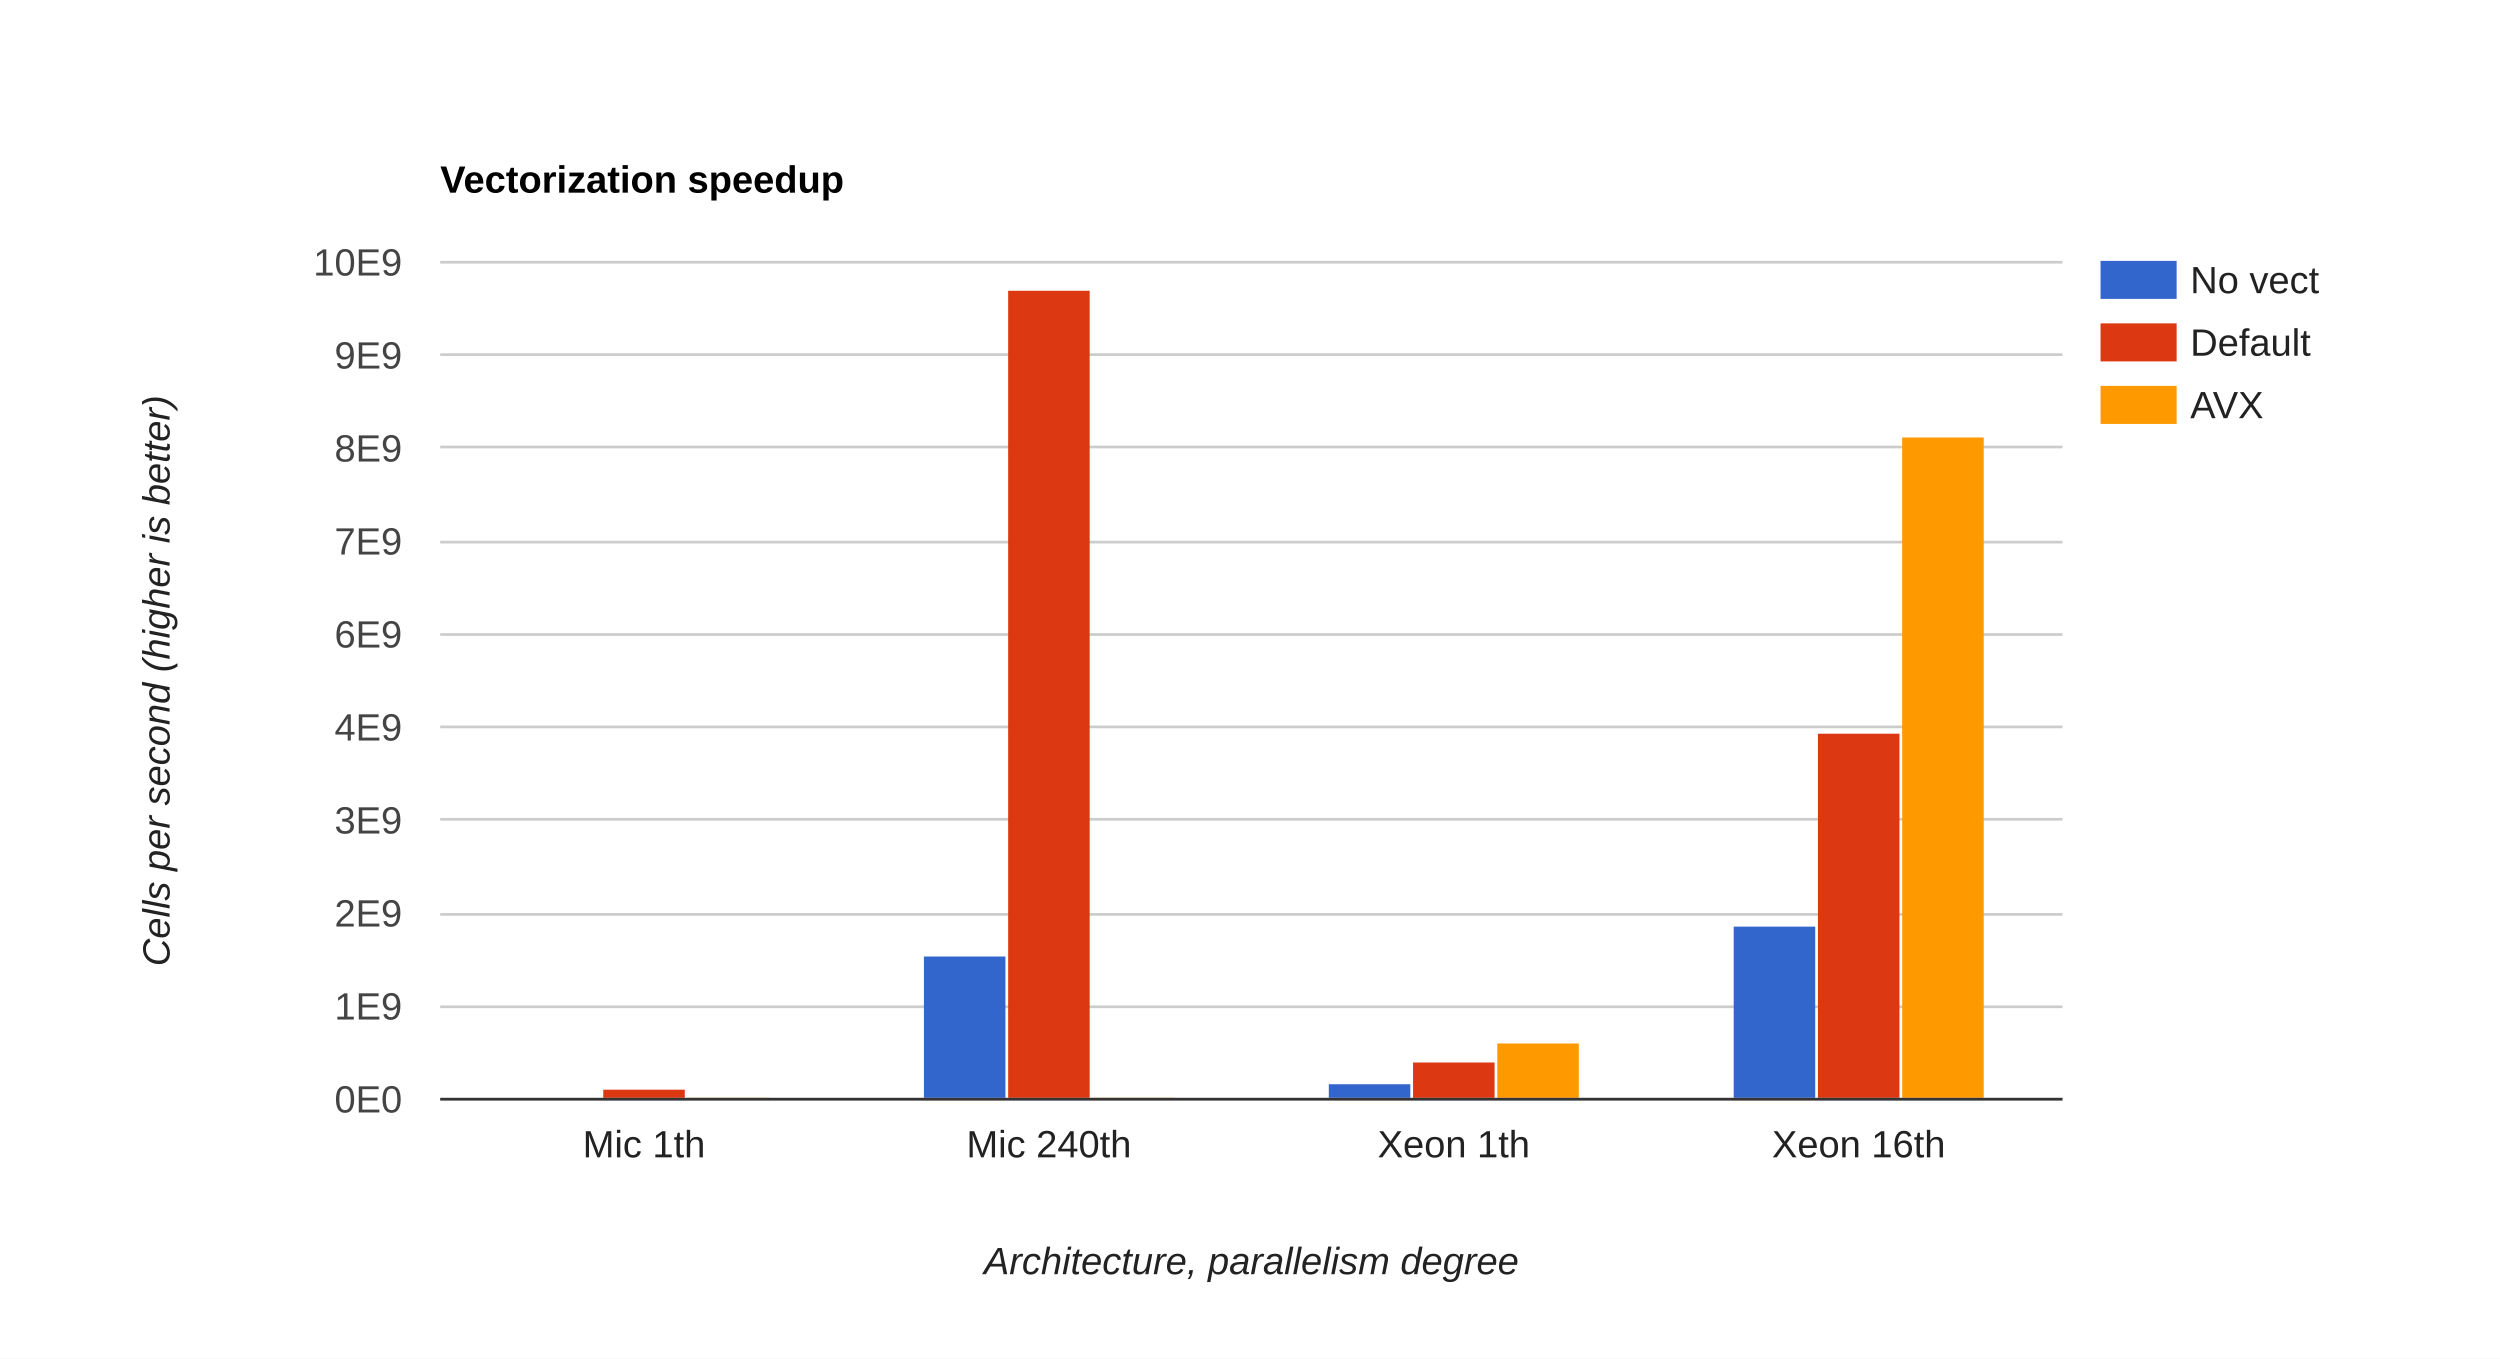
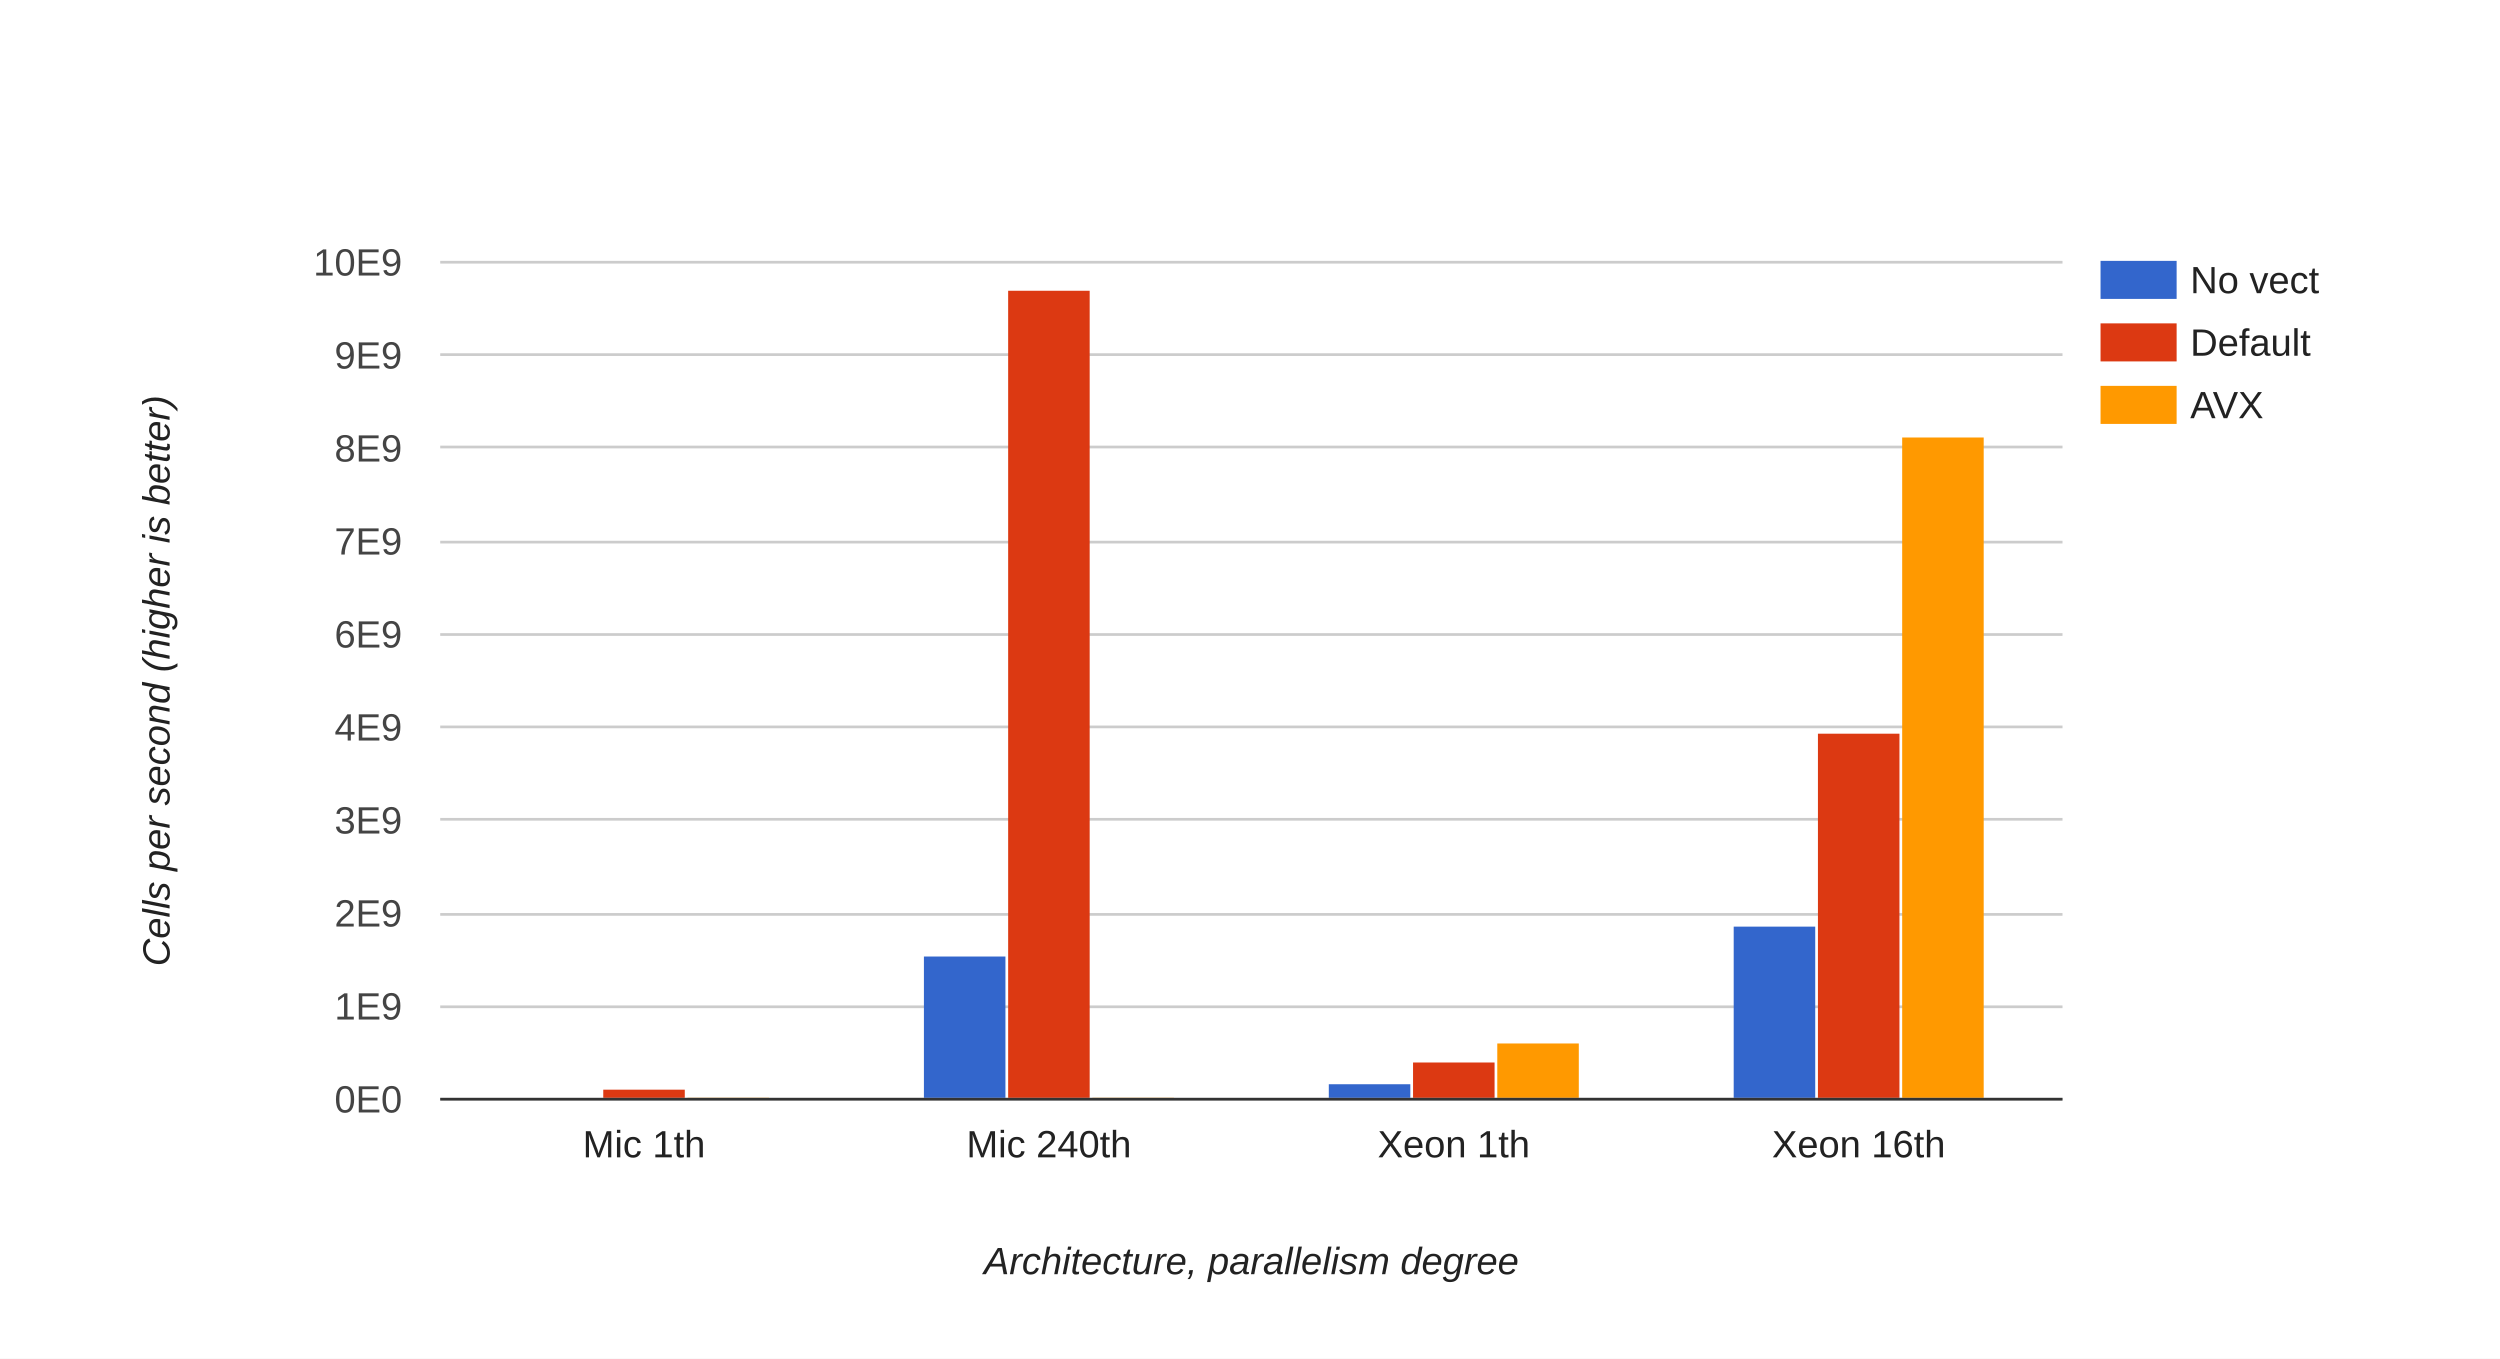
<svg aria-label="A chart." style="overflow: hidden;" height="500" width="920">
  <defs id="defs">
-     <clipPath id="_ABSTRACT_RENDERER_ID_8">
+     <clipPath id="_ABSTRACT_RENDERER_ID_10">
      <rect height="309" width="597" y="96" x="162" />
    </clipPath>
  </defs>
  <rect fill="#ffffff" stroke-width="0" stroke="none" height="500" width="920" y="0" x="0" />
-   <g>
-     <text fill="#000000" stroke-width="0" stroke="none" font-weight="bold" font-size="14" font-family="Arial" y="70.9" x="162" text-anchor="start">Vectorization speedup</text>
-     <rect fill="#ffffff" fill-opacity="0" stroke-width="0" stroke="none" height="14" width="597" y="59" x="162" />
-   </g>
  <g>
    <rect fill="#ffffff" fill-opacity="0" stroke-width="0" stroke="none" height="60" width="133" y="96" x="773" />
    <g>
      <rect fill="#ffffff" fill-opacity="0" stroke-width="0" stroke="none" height="14" width="133" y="96" x="773" />
      <g>
        <text fill="#222222" stroke-width="0" stroke="none" font-size="14" font-family="Arial" y="107.9" x="806" text-anchor="start">No vect</text>
      </g>
      <rect fill="#3366cc" stroke-width="0" stroke="none" height="14" width="28" y="96" x="773" />
    </g>
    <g>
      <rect fill="#ffffff" fill-opacity="0" stroke-width="0" stroke="none" height="14" width="133" y="119" x="773" />
      <g>
        <text fill="#222222" stroke-width="0" stroke="none" font-size="14" font-family="Arial" y="130.9" x="806" text-anchor="start">Default</text>
      </g>
      <rect fill="#dc3912" stroke-width="0" stroke="none" height="14" width="28" y="119" x="773" />
    </g>
    <g>
      <rect fill="#ffffff" fill-opacity="0" stroke-width="0" stroke="none" height="14" width="133" y="142" x="773" />
      <g>
        <text fill="#222222" stroke-width="0" stroke="none" font-size="14" font-family="Arial" y="153.9" x="806" text-anchor="start">AVX</text>
      </g>
      <rect fill="#ff9900" stroke-width="0" stroke="none" height="14" width="28" y="142" x="773" />
    </g>
  </g>
  <g>
    <rect fill="#ffffff" fill-opacity="0" stroke-width="0" stroke="none" height="309" width="597" y="96" x="162" />
-     <g clip-path="url(file:///home/federico/Dropbox/Universita/public_html/game-of-life/performance.html#_ABSTRACT_RENDERER_ID_8)">
+     <g clip-path="url(file:///home/federico/Dropbox/Universita/public_html/game-of-life/performance.html#_ABSTRACT_RENDERER_ID_10)">
      <g>
        <rect fill="#cccccc" stroke-width="0" stroke="none" height="1" width="597" y="404" x="162" />
        <rect fill="#cccccc" stroke-width="0" stroke="none" height="1" width="597" y="370" x="162" />
        <rect fill="#cccccc" stroke-width="0" stroke="none" height="1" width="597" y="336" x="162" />
        <rect fill="#cccccc" stroke-width="0" stroke="none" height="1" width="597" y="301" x="162" />
        <rect fill="#cccccc" stroke-width="0" stroke="none" height="1" width="597" y="267" x="162" />
        <rect fill="#cccccc" stroke-width="0" stroke="none" height="1" width="597" y="233" x="162" />
        <rect fill="#cccccc" stroke-width="0" stroke="none" height="1" width="597" y="199" x="162" />
        <rect fill="#cccccc" stroke-width="0" stroke="none" height="1" width="597" y="164" x="162" />
        <rect fill="#cccccc" stroke-width="0" stroke="none" height="1" width="597" y="130" x="162" />
        <rect fill="#cccccc" stroke-width="0" stroke="none" height="1" width="597" y="96" x="162" />
      </g>
      <g>
        <rect fill="#3366cc" stroke-width="0" stroke="none" height="0.5" width="30" y="404.069" x="191" />
        <rect fill="#3366cc" stroke-width="0" stroke="none" height="52" width="30" y="352" x="340" />
        <rect fill="#3366cc" stroke-width="0" stroke="none" height="5" width="30" y="399" x="489" />
        <rect fill="#3366cc" stroke-width="0" stroke="none" height="63" width="30" y="341" x="638" />
        <rect fill="#dc3912" stroke-width="0" stroke="none" height="3" width="30" y="401" x="222" />
        <rect fill="#dc3912" stroke-width="0" stroke="none" height="297" width="30" y="107" x="371" />
        <rect fill="#dc3912" stroke-width="0" stroke="none" height="13" width="30" y="391" x="520" />
        <rect fill="#dc3912" stroke-width="0" stroke="none" height="134" width="30" y="270" x="669" />
        <rect fill="#ff9900" stroke-width="0" stroke="none" height="0.5" width="30" y="404" x="253" />
        <rect fill="#ff9900" stroke-width="0" stroke="none" height="0.5" width="30" y="404" x="402" />
        <rect fill="#ff9900" stroke-width="0" stroke="none" height="20" width="30" y="384" x="551" />
        <rect fill="#ff9900" stroke-width="0" stroke="none" height="243" width="30" y="161" x="700" />
      </g>
      <g>
        <rect fill="#333333" stroke-width="0" stroke="none" height="1" width="597" y="404" x="162" />
      </g>
    </g>
    <g />
    <g>
      <g>
        <text fill="#222222" stroke-width="0" stroke="none" font-size="14" font-family="Arial" y="425.9" x="237" text-anchor="middle">Mic 1th</text>
      </g>
      <g>
        <text fill="#222222" stroke-width="0" stroke="none" font-size="14" font-family="Arial" y="425.9" x="386" text-anchor="middle">Mic 240th</text>
      </g>
      <g>
        <text fill="#222222" stroke-width="0" stroke="none" font-size="14" font-family="Arial" y="425.9" x="535" text-anchor="middle">Xeon 1th</text>
      </g>
      <g>
        <text fill="#222222" stroke-width="0" stroke="none" font-size="14" font-family="Arial" y="425.9" x="684" text-anchor="middle">Xeon 16th</text>
      </g>
      <g>
        <text fill="#444444" stroke-width="0" stroke="none" font-size="14" font-family="Arial" y="409.4" x="148" text-anchor="end">0E0</text>
      </g>
      <g>
        <text fill="#444444" stroke-width="0" stroke="none" font-size="14" font-family="Arial" y="375.178" x="148" text-anchor="end">1E9</text>
      </g>
      <g>
        <text fill="#444444" stroke-width="0" stroke="none" font-size="14" font-family="Arial" y="340.956" x="148" text-anchor="end">2E9</text>
      </g>
      <g>
        <text fill="#444444" stroke-width="0" stroke="none" font-size="14" font-family="Arial" y="306.733" x="148" text-anchor="end">3E9</text>
      </g>
      <g>
        <text fill="#444444" stroke-width="0" stroke="none" font-size="14" font-family="Arial" y="272.511" x="148" text-anchor="end">4E9</text>
      </g>
      <g>
        <text fill="#444444" stroke-width="0" stroke="none" font-size="14" font-family="Arial" y="238.289" x="148" text-anchor="end">6E9</text>
      </g>
      <g>
        <text fill="#444444" stroke-width="0" stroke="none" font-size="14" font-family="Arial" y="204.067" x="148" text-anchor="end">7E9</text>
      </g>
      <g>
        <text fill="#444444" stroke-width="0" stroke="none" font-size="14" font-family="Arial" y="169.844" x="148" text-anchor="end">8E9</text>
      </g>
      <g>
        <text fill="#444444" stroke-width="0" stroke="none" font-size="14" font-family="Arial" y="135.622" x="148" text-anchor="end">9E9</text>
      </g>
      <g>
        <text fill="#444444" stroke-width="0" stroke="none" font-size="14" font-family="Arial" y="101.4" x="148" text-anchor="end">10E9</text>
      </g>
    </g>
  </g>
  <g>
    <g>
      <text fill="#222222" stroke-width="0" stroke="none" font-style="italic" font-size="14" font-family="Arial" y="468.9" x="460.5" text-anchor="middle">Architecture, parallelism degree</text>
      <rect fill="#ffffff" fill-opacity="0" stroke-width="0" stroke="none" height="14" width="597" y="457" x="162" />
    </g>
    <g>
      <text fill="#222222" stroke-width="0" stroke="none" transform="rotate(-90 62.4 250.5)" font-style="italic" font-size="14" font-family="Arial" y="250.5" x="62.4" text-anchor="middle">Cells per second (higher is better)</text>
      <path fill="#ffffff" fill-opacity="0" stroke-width="0" stroke="none" d="M50.5,405L50.5,96L64.5,96L64.5,405Z" />
    </g>
  </g>
  <g />
</svg>
